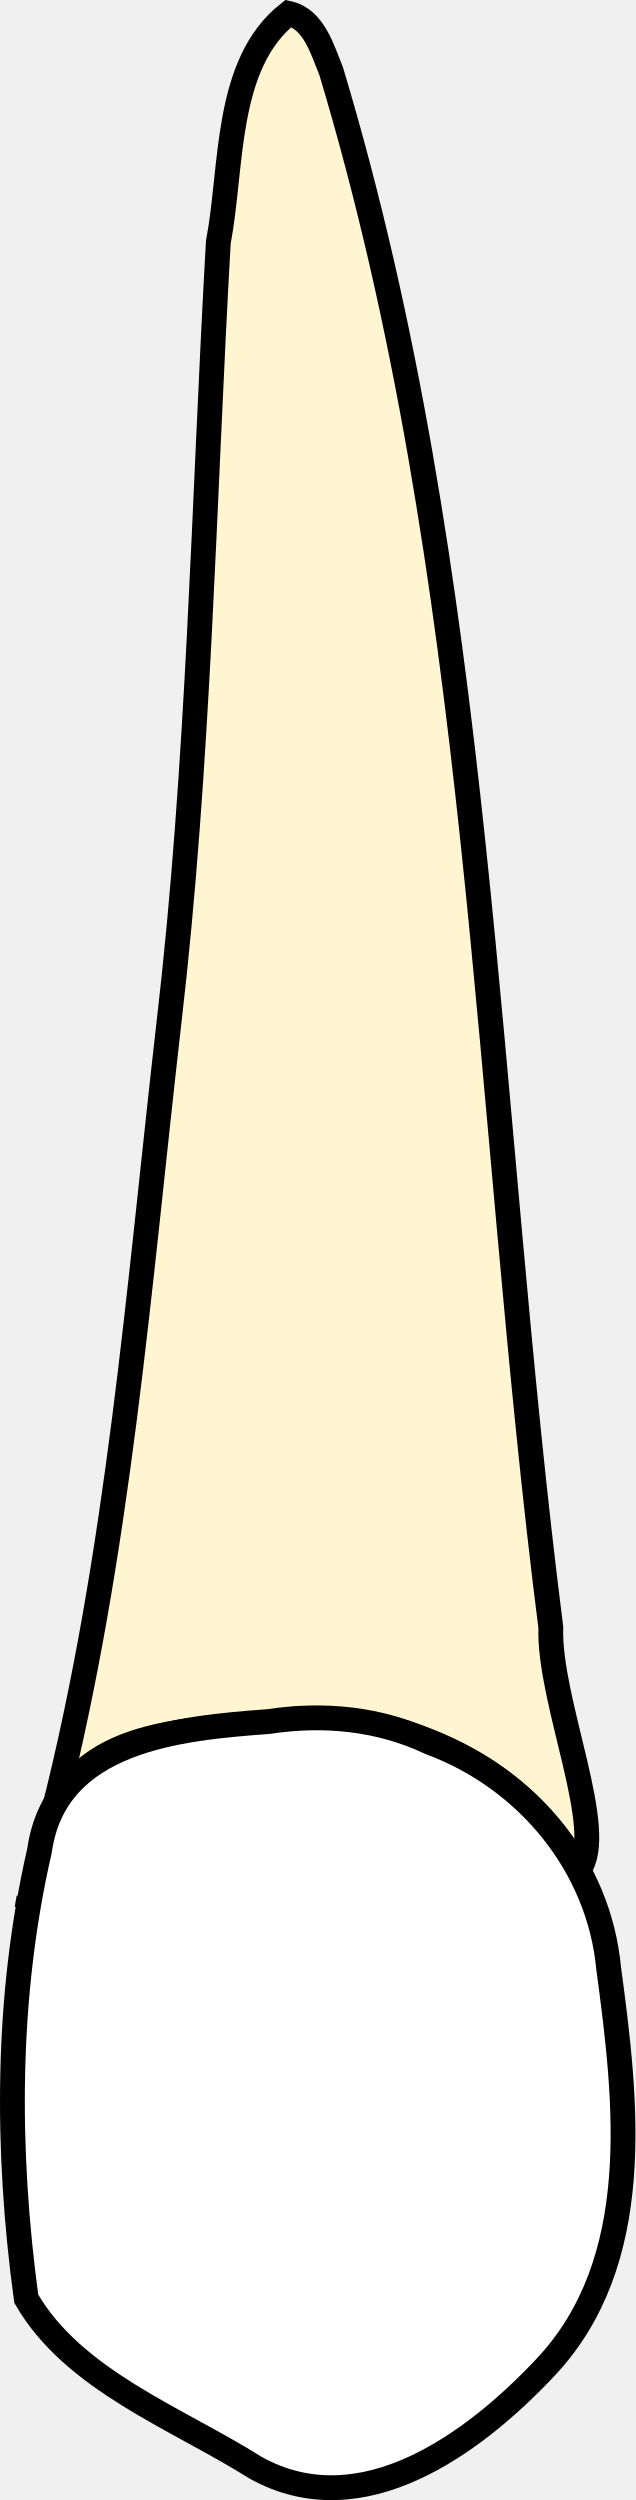
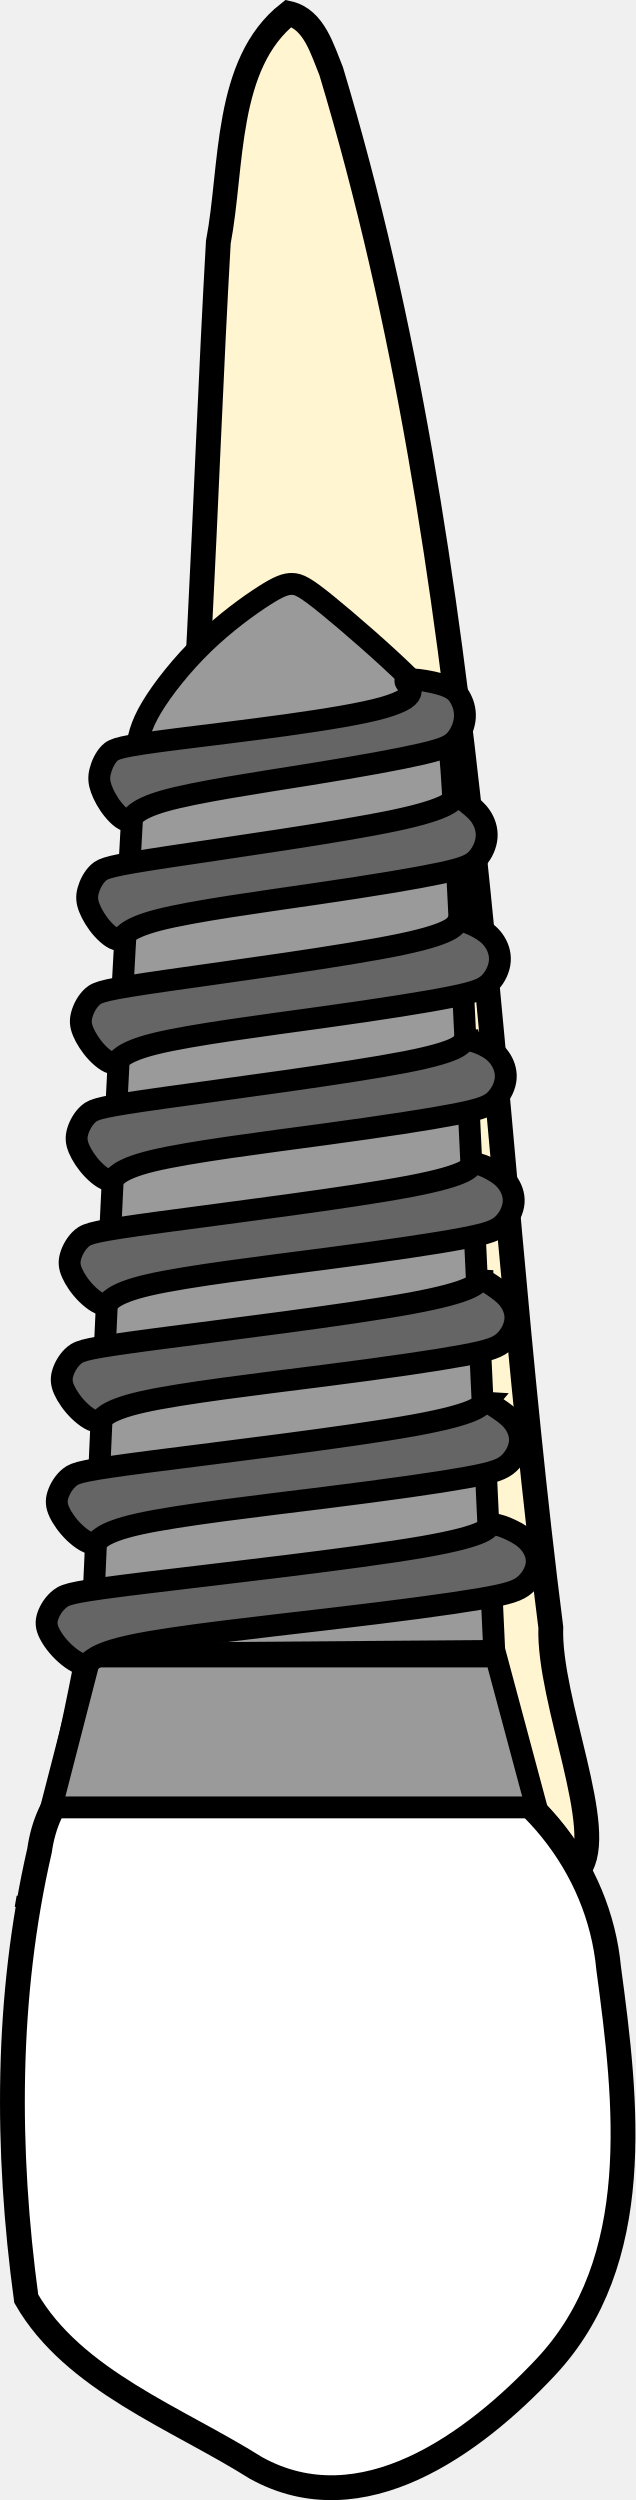
<svg xmlns="http://www.w3.org/2000/svg" width="25.607" height="100.722" viewBox="0 0 25.607 100.722" version="1.1" id="svg1" xml:space="preserve">
  <path id="tooth_13_root" style="display:inline;fill:#fff5d0;fill-opacity:1;stroke:#000000;stroke-width:1;stroke-dasharray:none" d="M 11.624,0.539 C 9.035,2.57 9.376,6.722 8.796,9.759 8.2,20.241 8.026,30.755 6.808,41.196 5.587,51.833 4.789,62.592 2.153,72.999 3.8,69.315 8.512,69.792 11.86,69.26 c 4.459,-0.3 9.315,2.07 11.456,6.065 1.178,-1.525 -1.225,-6.792 -1.125,-9.762 C 19.53,44.643 19.459,23.207 13.343,2.869 12.99,2.017 12.657,0.769 11.624,0.539 Z M 1.164,76.46 1.085,76.907 Z" />
  <path style="fill:#ffffff;fill-opacity:1;stroke:#000000;stroke-width:1;stroke-dasharray:none" d="M 10.827,69.359 C 7.227,69.625 2.225,70.072 1.592,74.559 0.235,80.449 0.248,86.646 1.057,92.611 c 1.9,3.299 6.074,4.814 9.249,6.815 4.266,2.372 8.792,-0.987 11.659,-4.035 C 26.017,91.097 25.245,84.665 24.523,79.308 24.133,75.138 21.213,71.64 17.335,70.207 15.293,69.238 13.045,69.021 10.827,69.359 Z" id="tooth_13_crown" />
-   <g id="tooth_13_implant" style="display: none">
+   <g id="tooth_13_implant">
    <path id="tooth_13_implant-1" style="fill:#9a9a9a;fill-opacity:1;stroke:#000000;stroke-width:0.881;stroke-dasharray:none" d="m 11.776,23.526 c -0.261,-0.007 -0.536,0.09 -1.147,0.482 -0.612,0.392 -1.56,1.079 -2.426,1.917 -0.866,0.838 -1.65,1.828 -2.097,2.577 -0.447,0.749 -0.556,1.259 -0.625,1.898 -0.069,0.639 -0.095,1.409 -0.219,3.629 C 5.139,36.249 4.917,39.917 4.635,45.594 4.354,51.27 4.01,58.954 3.666,66.638 L 19.913,66.514 C 19.679,61.483 19.446,56.453 19.164,50.515 18.882,44.577 18.553,37.733 18.361,34.029 18.169,30.325 18.113,29.759 17.914,29.223 17.715,28.687 17.371,28.179 16.45,27.271 15.529,26.364 14.03,25.06 13.157,24.352 12.284,23.644 12.037,23.533 11.776,23.526 Z M 3.633,66.738 2.066,72.818 H 21.611 l -1.629,-6.08 z" />
    <path id="tooth_13_implant-2" style="fill:#656565;fill-opacity:1;stroke:#000000;stroke-width:0.881;stroke-dasharray:none" d="m 16.605,27.371 c -0.173,-0.004 -0.286,0.018 -0.273,0.081 0.035,0.169 0.824,0.56 -0.859,1.05 -1.683,0.49 -6.042,0.981 -8.34,1.273 -2.298,0.292 -2.537,0.385 -2.722,0.576 -0.185,0.191 -0.315,0.48 -0.375,0.724 -0.06,0.243 -0.048,0.442 0.044,0.702 0.092,0.261 0.266,0.583 0.488,0.853 0.221,0.271 0.489,0.489 0.627,0.422 0.138,-0.067 0.144,-0.419 1.422,-0.783 1.278,-0.365 3.827,-0.742 5.879,-1.072 2.052,-0.33 3.607,-0.615 4.515,-0.826 0.908,-0.211 1.168,-0.348 1.366,-0.584 0.198,-0.236 0.332,-0.569 0.352,-0.882 0.02,-0.313 -0.075,-0.606 -0.213,-0.832 -0.138,-0.226 -0.319,-0.385 -0.84,-0.526 -0.325,-0.088 -0.783,-0.169 -1.072,-0.176 z m 1.834,4.755 c -0.037,-0.003 -0.071,0.004 -0.101,0.027 -0.117,0.091 -0.164,0.421 -2.428,0.9 -2.264,0.479 -6.743,1.106 -9.114,1.466 -2.371,0.36 -2.632,0.454 -2.834,0.644 -0.202,0.19 -0.345,0.476 -0.41,0.718 -0.065,0.242 -0.053,0.439 0.048,0.698 0.101,0.259 0.29,0.58 0.532,0.849 0.242,0.269 0.536,0.486 0.687,0.42 0.151,-0.067 0.157,-0.417 1.553,-0.78 1.396,-0.363 4.181,-0.738 6.423,-1.066 2.242,-0.328 3.941,-0.61 4.933,-0.82 0.992,-0.21 1.278,-0.348 1.493,-0.582 0.216,-0.234 0.363,-0.565 0.385,-0.876 0.022,-0.311 -0.082,-0.601 -0.232,-0.826 C 19.224,32.673 19.025,32.515 18.833,32.362 18.689,32.247 18.549,32.136 18.438,32.126 Z m 0.147,4.987 c -0.057,-0.004 -0.103,0.002 -0.133,0.025 -0.123,0.091 0.005,0.426 -2.281,0.905 -2.285,0.48 -6.983,1.105 -9.47,1.464 -2.487,0.359 -2.762,0.453 -2.973,0.642 -0.212,0.189 -0.361,0.475 -0.429,0.716 -0.069,0.241 -0.058,0.436 0.048,0.695 0.106,0.258 0.306,0.579 0.559,0.847 0.253,0.268 0.562,0.484 0.72,0.418 0.158,-0.066 0.166,-0.416 1.631,-0.778 1.465,-0.362 4.385,-0.735 6.736,-1.062 2.352,-0.327 4.134,-0.607 5.175,-0.816 1.041,-0.209 1.341,-0.347 1.567,-0.58 0.226,-0.234 0.38,-0.565 0.402,-0.874 0.023,-0.31 -0.086,-0.598 -0.244,-0.822 -0.158,-0.224 -0.365,-0.383 -0.656,-0.538 -0.218,-0.116 -0.482,-0.23 -0.652,-0.242 z m 0.248,4.8 c -0.055,2.53e-4 -0.1,0.01 -0.132,0.033 -0.125,0.091 -0.022,0.383 -2.376,0.842 -2.354,0.458 -7.165,1.083 -9.711,1.441 -2.546,0.358 -2.826,0.451 -3.043,0.64 -0.217,0.189 -0.371,0.473 -0.441,0.714 -0.07,0.241 -0.058,0.437 0.05,0.695 0.108,0.258 0.313,0.578 0.573,0.845 0.26,0.268 0.575,0.484 0.737,0.418 0.162,-0.066 0.17,-0.415 1.67,-0.776 1.5,-0.361 4.489,-0.736 6.897,-1.062 2.408,-0.327 4.233,-0.606 5.299,-0.814 1.066,-0.209 1.372,-0.345 1.604,-0.578 0.232,-0.233 0.391,-0.563 0.414,-0.872 0.023,-0.309 -0.088,-0.599 -0.25,-0.822 -0.162,-0.223 -0.374,-0.38 -0.658,-0.515 -0.213,-0.101 -0.467,-0.188 -0.633,-0.188 z m 0.342,4.974 c -0.053,-0.002 -0.097,0.008 -0.13,0.031 -0.13,0.091 -0.062,0.406 -2.519,0.874 -2.456,0.469 -7.436,1.09 -10.071,1.447 -2.635,0.358 -2.927,0.45 -3.151,0.638 -0.225,0.189 -0.382,0.474 -0.455,0.714 -0.073,0.24 -0.06,0.435 0.052,0.693 0.112,0.257 0.323,0.575 0.592,0.842 0.269,0.267 0.595,0.484 0.762,0.418 0.167,-0.066 0.175,-0.414 1.728,-0.774 1.552,-0.36 4.648,-0.733 7.14,-1.058 2.492,-0.326 4.38,-0.604 5.482,-0.813 1.103,-0.208 1.422,-0.346 1.662,-0.578 0.24,-0.233 0.401,-0.562 0.426,-0.871 0.024,-0.309 -0.09,-0.597 -0.257,-0.82 -0.167,-0.223 -0.388,-0.379 -0.662,-0.524 -0.205,-0.109 -0.44,-0.212 -0.6,-0.219 z m 0.259,4.697 c -0.042,-0.003 -0.079,0.004 -0.112,0.027 -0.133,0.09 -0.186,0.419 -2.757,0.894 -2.57,0.474 -7.658,1.094 -10.35,1.451 -2.692,0.357 -2.988,0.45 -3.217,0.638 -0.229,0.188 -0.392,0.472 -0.466,0.712 -0.074,0.24 -0.061,0.434 0.054,0.691 0.115,0.257 0.331,0.575 0.606,0.842 0.274,0.266 0.607,0.482 0.778,0.416 0.171,-0.066 0.179,-0.413 1.764,-0.772 1.585,-0.359 4.748,-0.731 7.293,-1.056 2.546,-0.325 4.476,-0.605 5.602,-0.813 1.127,-0.208 1.45,-0.344 1.695,-0.576 0.245,-0.232 0.412,-0.561 0.437,-0.869 0.025,-0.308 -0.092,-0.596 -0.263,-0.818 -0.171,-0.222 -0.397,-0.378 -0.615,-0.53 -0.164,-0.114 -0.323,-0.226 -0.449,-0.236 z m 0.157,4.925 c -0.043,-0.003 -0.082,0.004 -0.116,0.027 -0.135,0.09 -0.191,0.416 -2.815,0.89 -2.624,0.474 -7.816,1.095 -10.565,1.451 -2.748,0.356 -3.051,0.449 -3.285,0.636 -0.234,0.188 -0.4,0.471 -0.476,0.71 -0.076,0.239 -0.063,0.434 0.054,0.691 0.117,0.256 0.339,0.574 0.619,0.84 0.28,0.266 0.619,0.482 0.793,0.416 0.174,-0.066 0.184,-0.413 1.803,-0.772 1.619,-0.359 4.847,-0.73 7.446,-1.054 2.599,-0.325 4.568,-0.603 5.719,-0.811 1.15,-0.207 1.481,-0.345 1.731,-0.576 0.25,-0.232 0.42,-0.559 0.445,-0.867 0.025,-0.308 -0.094,-0.594 -0.269,-0.816 -0.174,-0.222 -0.404,-0.379 -0.627,-0.53 -0.167,-0.113 -0.33,-0.224 -0.458,-0.234 z m 0.333,4.912 c -0.06,-0.003 -0.109,0.006 -0.145,0.029 -0.143,0.09 -0.059,0.408 -2.764,0.876 -2.706,0.468 -8.202,1.085 -11.11,1.439 -2.908,0.355 -3.229,0.447 -3.476,0.635 -0.248,0.187 -0.423,0.47 -0.503,0.708 -0.08,0.238 -0.066,0.432 0.058,0.687 0.124,0.255 0.357,0.571 0.654,0.836 0.296,0.265 0.655,0.48 0.84,0.414 0.185,-0.066 0.194,-0.411 1.907,-0.768 1.713,-0.357 5.131,-0.727 7.881,-1.05 2.751,-0.323 4.834,-0.6 6.051,-0.807 1.217,-0.207 1.567,-0.342 1.832,-0.573 0.265,-0.231 0.445,-0.557 0.472,-0.863 0.027,-0.306 -0.1,-0.593 -0.284,-0.814 -0.185,-0.221 -0.428,-0.377 -0.735,-0.524 C 20.371,61.535 20.104,61.429 19.924,61.421 Z" />
  </g>
</svg>
